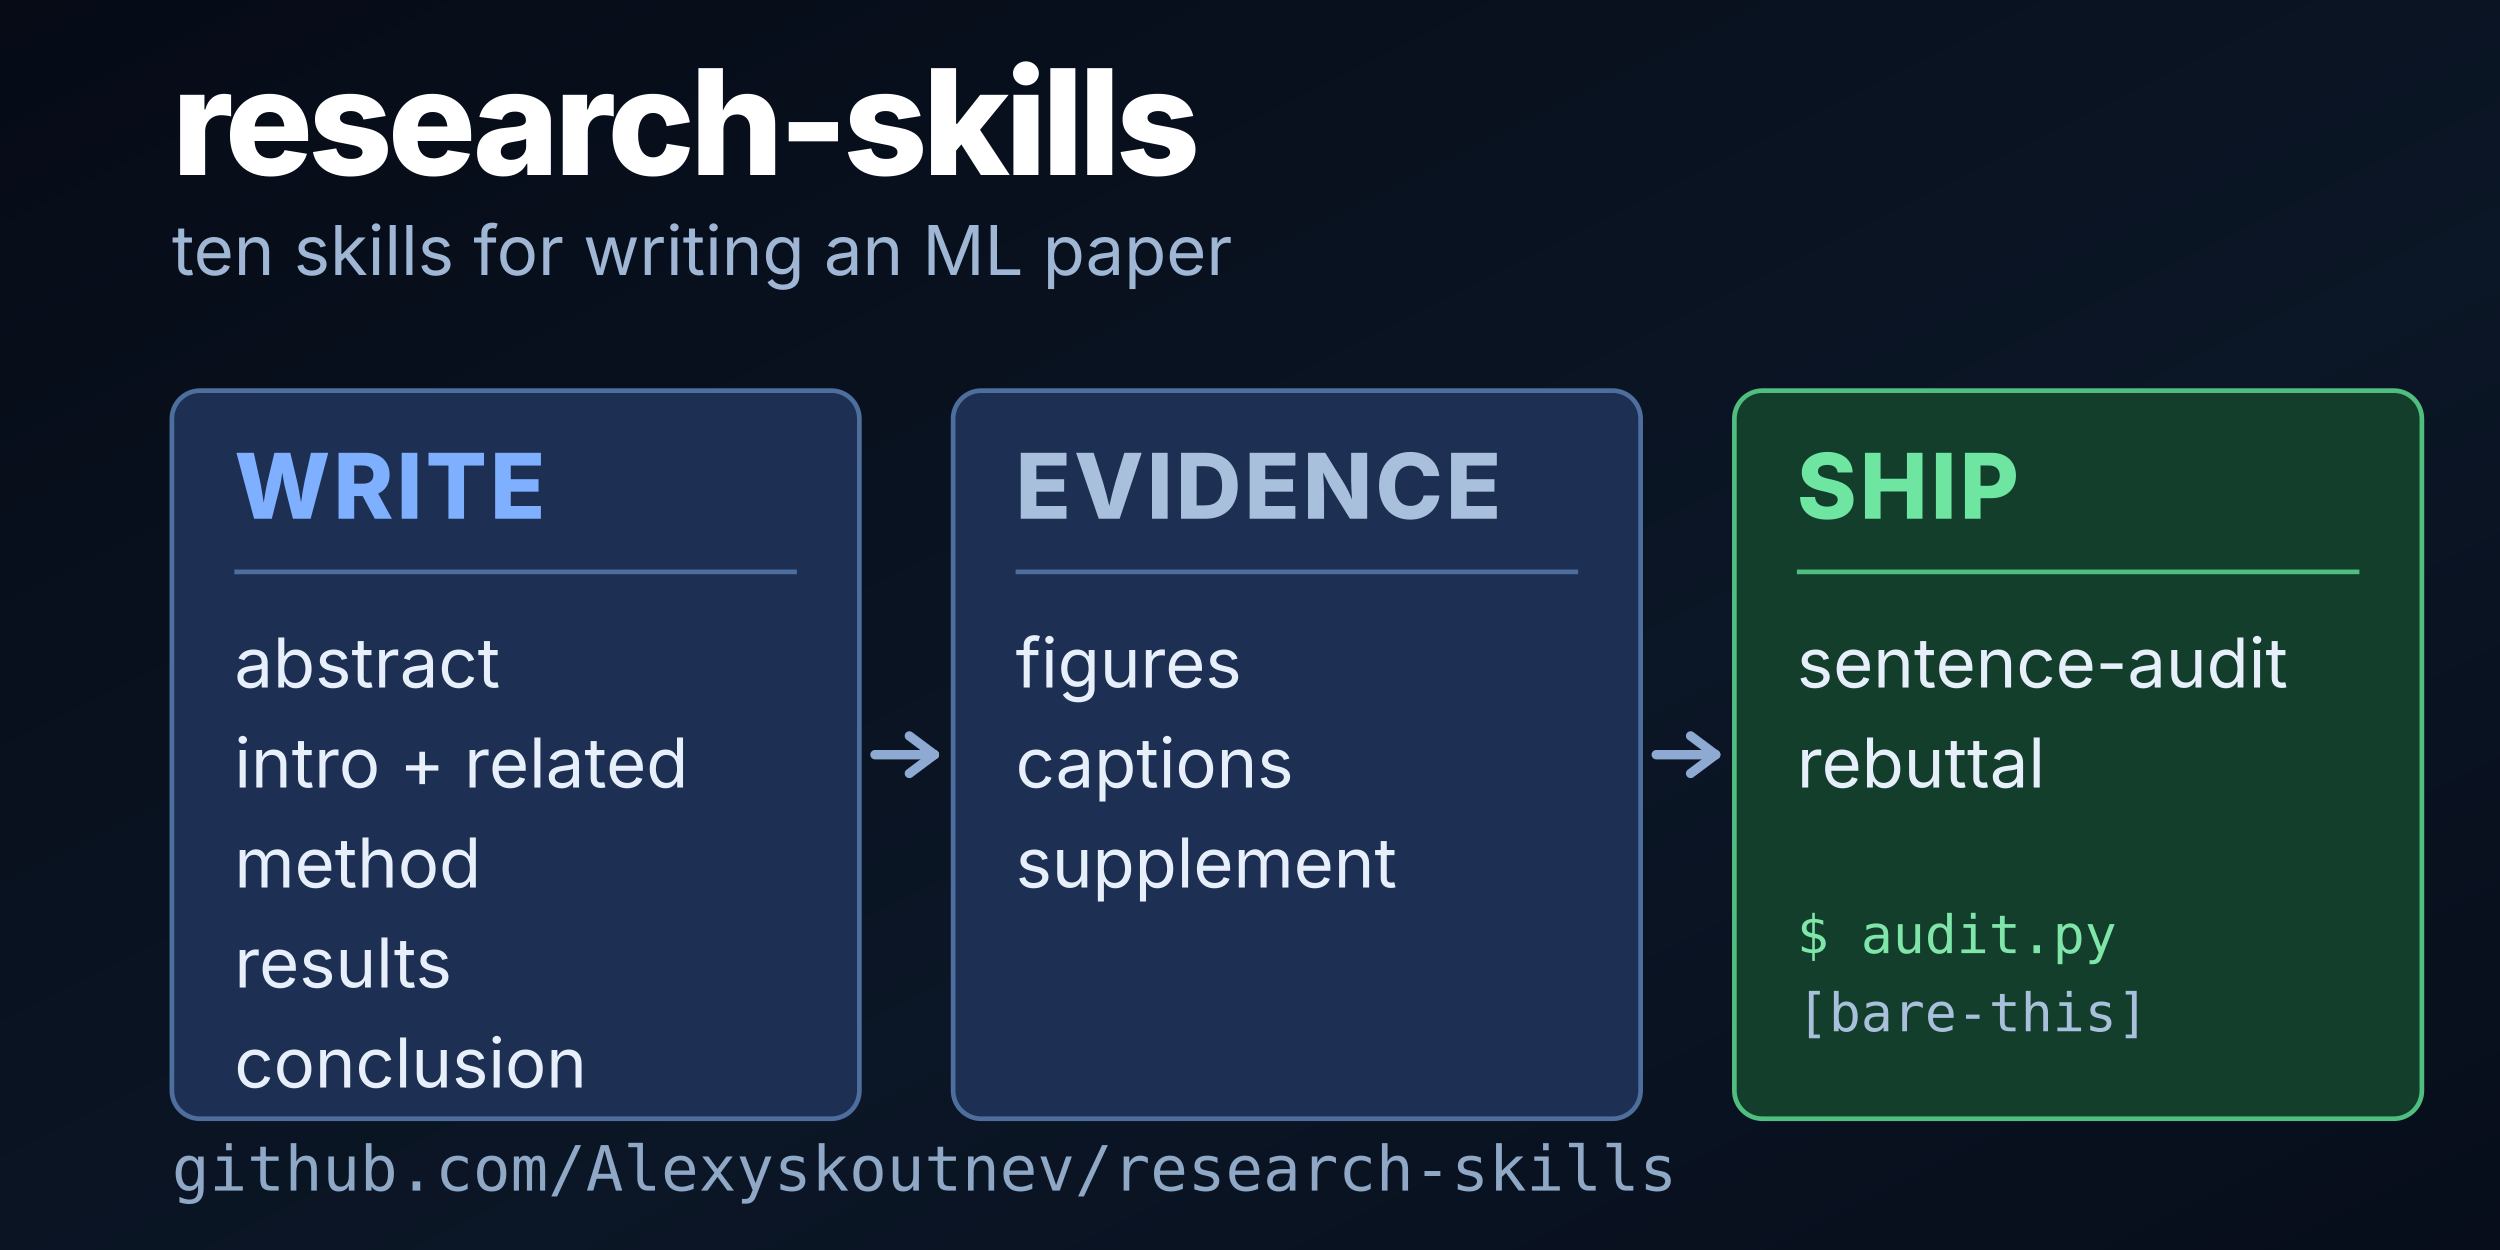
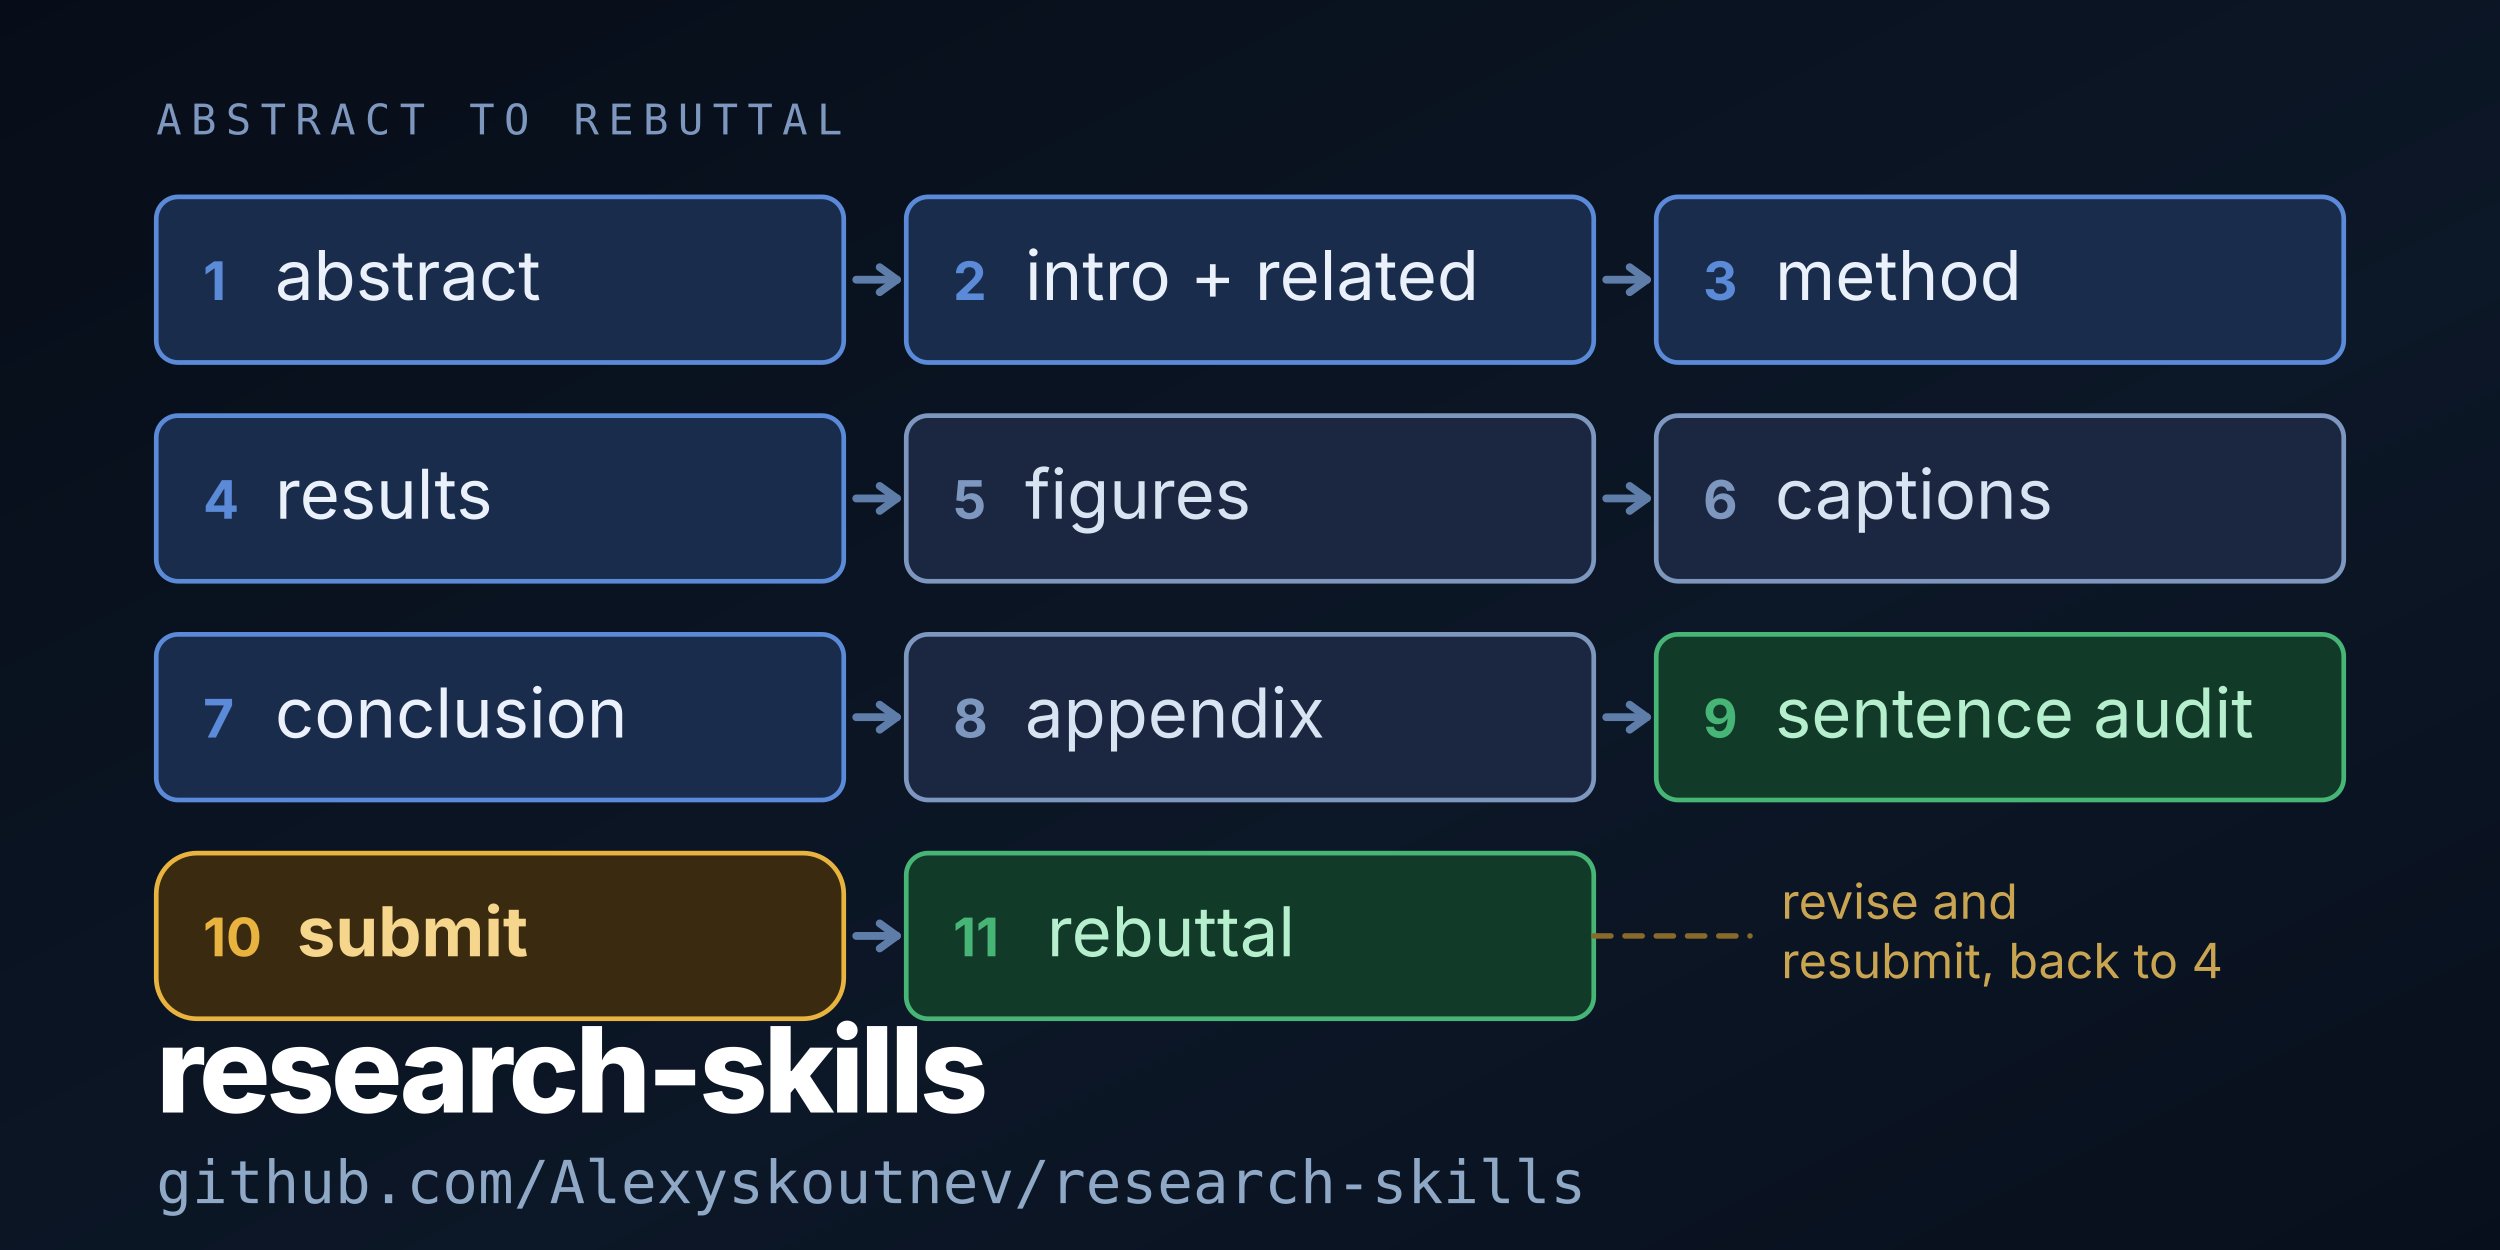
- <svg xmlns="http://www.w3.org/2000/svg" viewBox="0 0 1600 800" width="1600" height="800" role="img" aria-label="research-skills: a three phase pipeline for writing an ML paper">
+ <svg xmlns="http://www.w3.org/2000/svg" viewBox="0 0 1600 800" width="1600" height="800" role="img" aria-label="research-skills lifecycle, eleven steps from abstract to rebuttal">
  <defs>
    <linearGradient id="bg" x1="0" y1="0" x2="1" y2="1">
-       <stop offset="0%" stop-color="#060B16" />
-       <stop offset="60%" stop-color="#0B1626" />
-       <stop offset="100%" stop-color="#070D1A" />
+       <stop offset="0%" stop-color="#070D18" />
+       <stop offset="60%" stop-color="#0C1727" />
+       <stop offset="100%" stop-color="#080F1C" />
    </linearGradient>
  </defs>
  <rect width="1600" height="800" fill="url(#bg)" />
  <g font-family="-apple-system, BlinkMacSystemFont, 'Segoe UI', Inter, Helvetica, Arial, sans-serif">
-     <text x="110" y="112" font-size="94" font-weight="800" letter-spacing="-3" fill="#FFFFFF">research-skills</text>
-     <text x="110" y="176" font-size="44" fill="#9FB6D4">ten skills for writing an ML paper</text>
-     <g transform="translate(110,250)">
-       <rect width="440" height="466" rx="18" fill="#1D3053" stroke="#4E6E9E" stroke-width="3" />
-       <text x="40" y="82" font-size="58" font-weight="800" letter-spacing="2" fill="#7FB0FF">WRITE</text>
-       <line x1="40" y1="116" x2="400" y2="116" stroke="#4E6E9E" stroke-width="3" />
-       <g font-size="44" fill="#E6EFFA">
-         <text x="40" y="190">abstract</text>
-         <text x="40" y="254">intro + related</text>
-         <text x="40" y="318">method</text>
-         <text x="40" y="382">results</text>
-         <text x="40" y="446">conclusion</text>
-       </g>
+     <text x="100" y="86" font-family="ui-monospace, SFMono-Regular, Menlo, Consolas, monospace" font-size="27" letter-spacing="6" fill="#7E97BE">ABSTRACT TO REBUTTAL</text>
+     <g transform="translate(100,126)">
+       <rect width="440" height="106" rx="14" fill="#1A2C4C" stroke="#5A8AD8" stroke-width="3" />
+       <text x="30" y="66" font-size="34" font-weight="700" fill="#5A8AD8">1</text>
+       <text x="76" y="66" font-size="44" fill="#EAF1FA">abstract</text>
    </g>
-     <g transform="translate(610,250)">
-       <rect width="440" height="466" rx="18" fill="#1D3053" stroke="#4E6E9E" stroke-width="3" />
-       <text x="40" y="82" font-size="58" font-weight="800" letter-spacing="2" fill="#A9C0DC">EVIDENCE</text>
-       <line x1="40" y1="116" x2="400" y2="116" stroke="#4E6E9E" stroke-width="3" />
-       <g font-size="44" fill="#E6EFFA">
-         <text x="40" y="190">figures</text>
-         <text x="40" y="254">captions</text>
-         <text x="40" y="318">supplement</text>
-       </g>
+     <g transform="translate(580,126)">
+       <rect width="440" height="106" rx="14" fill="#1A2C4C" stroke="#5A8AD8" stroke-width="3" />
+       <text x="30" y="66" font-size="34" font-weight="700" fill="#5A8AD8">2</text>
+       <text x="76" y="66" font-size="44" fill="#EAF1FA">intro + related</text>
    </g>
-     <g transform="translate(1110,250)">
-       <rect width="440" height="466" rx="18" fill="#123E2B" stroke="#4FBE7E" stroke-width="3" />
-       <text x="40" y="82" font-size="58" font-weight="800" letter-spacing="2" fill="#6FE5A2">SHIP</text>
-       <line x1="40" y1="116" x2="400" y2="116" stroke="#4FBE7E" stroke-width="3" />
-       <g font-size="44" fill="#E6EFFA">
-         <text x="40" y="190">sentence-audit</text>
-         <text x="40" y="254">rebuttal</text>
-       </g>
-       <text x="40" y="360" font-family="ui-monospace, SFMono-Regular, Menlo, Consolas, monospace" font-size="34" fill="#7FE5A8">$ audit.py</text>
-       <text x="40" y="410" font-family="ui-monospace, SFMono-Regular, Menlo, Consolas, monospace" font-size="34" fill="#A9C0DC">[bare-this]</text>
+     <g transform="translate(1060,126)">
+       <rect width="440" height="106" rx="14" fill="#1A2C4C" stroke="#5A8AD8" stroke-width="3" />
+       <text x="30" y="66" font-size="34" font-weight="700" fill="#5A8AD8">3</text>
+       <text x="76" y="66" font-size="44" fill="#EAF1FA">method</text>
    </g>
-     <g stroke="#8FAAD2" stroke-width="6" fill="none" stroke-linecap="round">
-       <path d="M 560 483 L 598 483" />
-       <path d="M 598 483 L 582 471" />
-       <path d="M 598 483 L 582 495" />
-       <path d="M 1060 483 L 1098 483" />
-       <path d="M 1098 483 L 1082 471" />
-       <path d="M 1098 483 L 1082 495" />
+     <g transform="translate(100,266)">
+       <rect width="440" height="106" rx="14" fill="#1A2C4C" stroke="#5A8AD8" stroke-width="3" />
+       <text x="30" y="66" font-size="34" font-weight="700" fill="#5A8AD8">4</text>
+       <text x="76" y="66" font-size="44" fill="#EAF1FA">results</text>
    </g>
-     <text x="110" y="762" font-family="ui-monospace, SFMono-Regular, Menlo, Consolas, monospace" font-size="40" fill="#8FA8C6">github.com/Alexyskoutnev/research-skills</text>
+     <g transform="translate(580,266)">
+       <rect width="440" height="106" rx="14" fill="#1B2740" stroke="#7E97BE" stroke-width="3" />
+       <text x="30" y="66" font-size="34" font-weight="700" fill="#7E97BE">5</text>
+       <text x="76" y="66" font-size="44" fill="#D8E4F2">figures</text>
+     </g>
+     <g transform="translate(1060,266)">
+       <rect width="440" height="106" rx="14" fill="#1B2740" stroke="#7E97BE" stroke-width="3" />
+       <text x="30" y="66" font-size="34" font-weight="700" fill="#7E97BE">6</text>
+       <text x="76" y="66" font-size="44" fill="#D8E4F2">captions</text>
+     </g>
+     <g transform="translate(100,406)">
+       <rect width="440" height="106" rx="14" fill="#1A2C4C" stroke="#5A8AD8" stroke-width="3" />
+       <text x="30" y="66" font-size="34" font-weight="700" fill="#5A8AD8">7</text>
+       <text x="76" y="66" font-size="44" fill="#EAF1FA">conclusion</text>
+     </g>
+     <g transform="translate(580,406)">
+       <rect width="440" height="106" rx="14" fill="#1B2740" stroke="#7E97BE" stroke-width="3" />
+       <text x="30" y="66" font-size="34" font-weight="700" fill="#7E97BE">8</text>
+       <text x="76" y="66" font-size="44" fill="#D8E4F2">appendix</text>
+     </g>
+     <g transform="translate(1060,406)">
+       <rect width="440" height="106" rx="14" fill="#123A28" stroke="#46B575" stroke-width="3" />
+       <text x="30" y="66" font-size="34" font-weight="700" fill="#46B575">9</text>
+       <text x="76" y="66" font-size="44" fill="#B6EFCE">sentence audit</text>
+     </g>
+     <g transform="translate(100,546)">
+       <rect width="440" height="106" rx="26" fill="#3A2A10" stroke="#E8B33E" stroke-width="3" />
+       <text x="30" y="66" font-size="34" font-weight="700" fill="#E8B33E">10</text>
+       <text x="90" y="66" font-size="44" font-weight="700" fill="#F5D68C">submit</text>
+     </g>
+     <g transform="translate(580,546)">
+       <rect width="440" height="106" rx="14" fill="#123A28" stroke="#46B575" stroke-width="3" />
+       <text x="30" y="66" font-size="34" font-weight="700" fill="#46B575">11</text>
+       <text x="90" y="66" font-size="44" fill="#B6EFCE">rebuttal</text>
+     </g>
+     <g stroke="#8A6A2A" stroke-width="3.5" fill="none" stroke-dasharray="11 9" stroke-linecap="round">
+       <path d="M 1020 599 L 1120 599" />
+     </g>
+     <text x="1140" y="588" font-size="31" fill="#C9A552">revise and</text>
+     <text x="1140" y="626" font-size="31" fill="#C9A552">resubmit, back to 4</text>
+     <g stroke="#5E7DA8" stroke-width="5" fill="none" stroke-linecap="round">
+       <path d="M 548 179 L 574 179" />
+       <path d="M 574 179 L 563 171" />
+       <path d="M 574 179 L 563 187" />
+       <path d="M 1028 179 L 1054 179" />
+       <path d="M 1054 179 L 1043 171" />
+       <path d="M 1054 179 L 1043 187" />
+       <path d="M 548 319 L 574 319" />
+       <path d="M 574 319 L 563 311" />
+       <path d="M 574 319 L 563 327" />
+       <path d="M 1028 319 L 1054 319" />
+       <path d="M 1054 319 L 1043 311" />
+       <path d="M 1054 319 L 1043 327" />
+       <path d="M 548 459 L 574 459" />
+       <path d="M 574 459 L 563 451" />
+       <path d="M 574 459 L 563 467" />
+       <path d="M 1028 459 L 1054 459" />
+       <path d="M 1054 459 L 1043 451" />
+       <path d="M 1054 459 L 1043 467" />
+       <path d="M 548 599 L 574 599" />
+       <path d="M 574 599 L 563 591" />
+       <path d="M 574 599 L 563 607" />
+     </g>
+     <text x="100" y="712" font-size="76" font-weight="800" letter-spacing="-2.4" fill="#FFFFFF">research-skills</text>
+     <text x="100" y="770" font-family="ui-monospace, SFMono-Regular, Menlo, Consolas, monospace" font-size="38" fill="#8FA8C6">github.com/Alexyskoutnev/research-skills</text>
  </g>
</svg>
